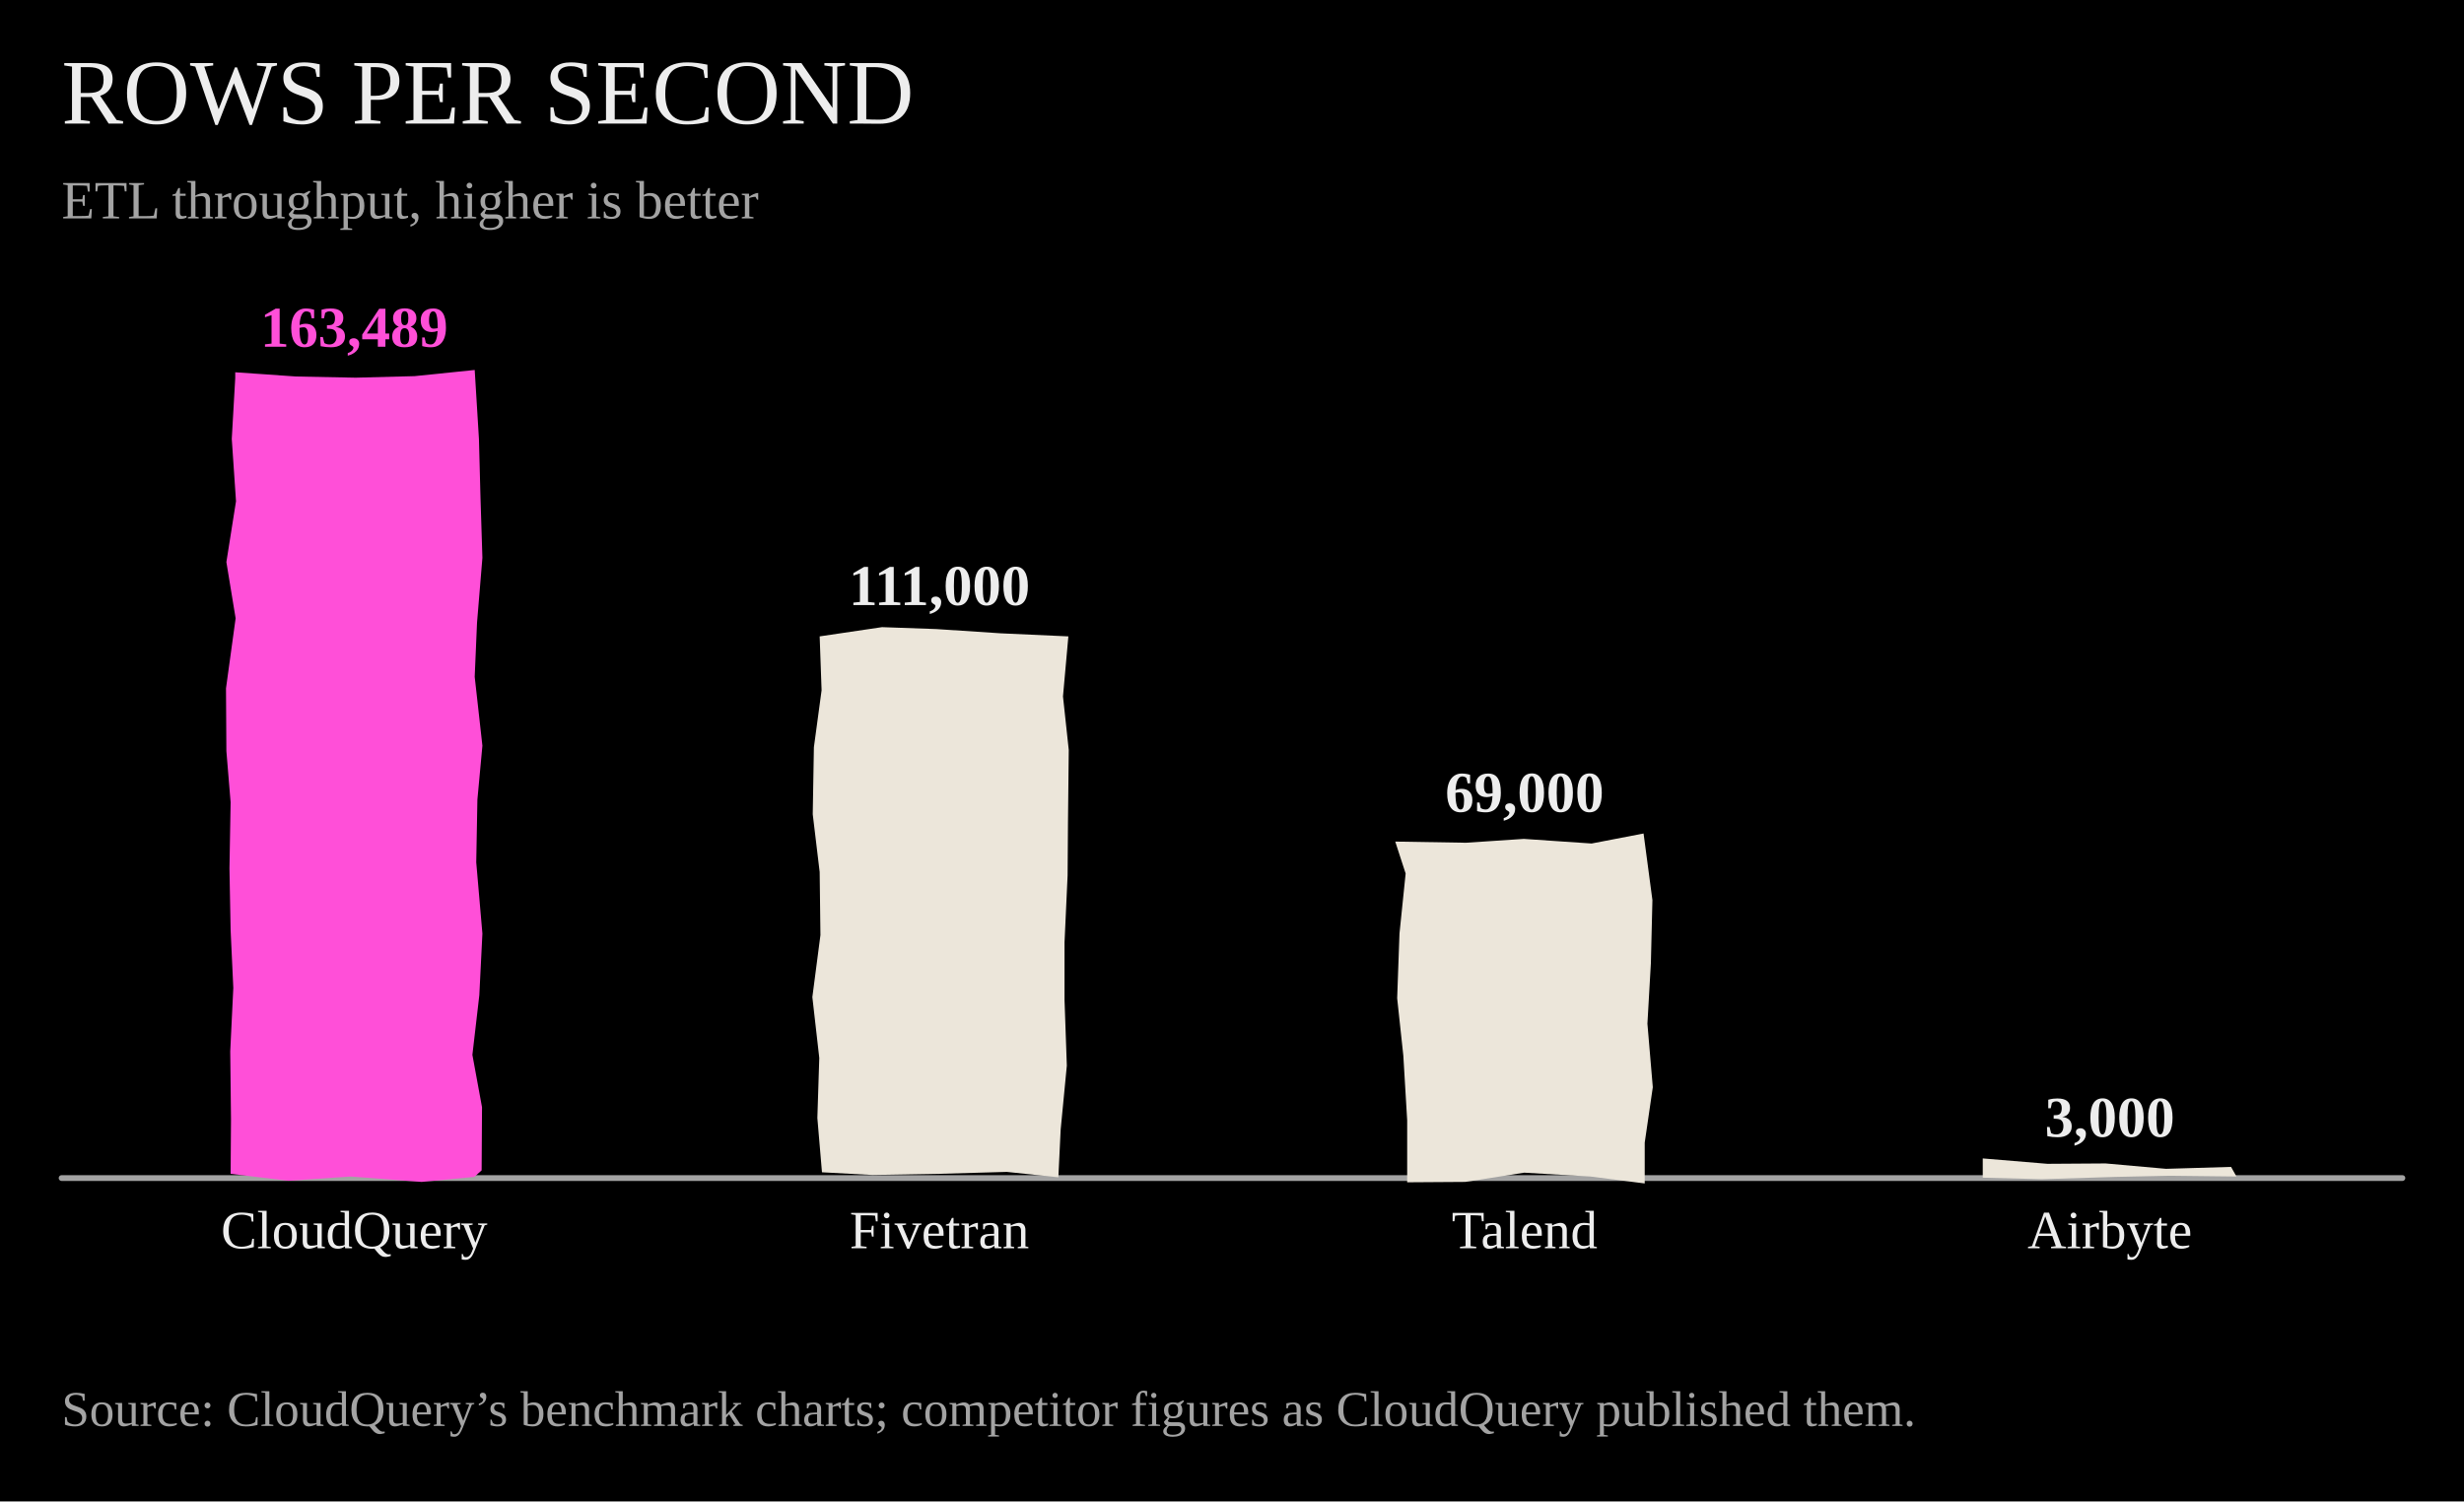
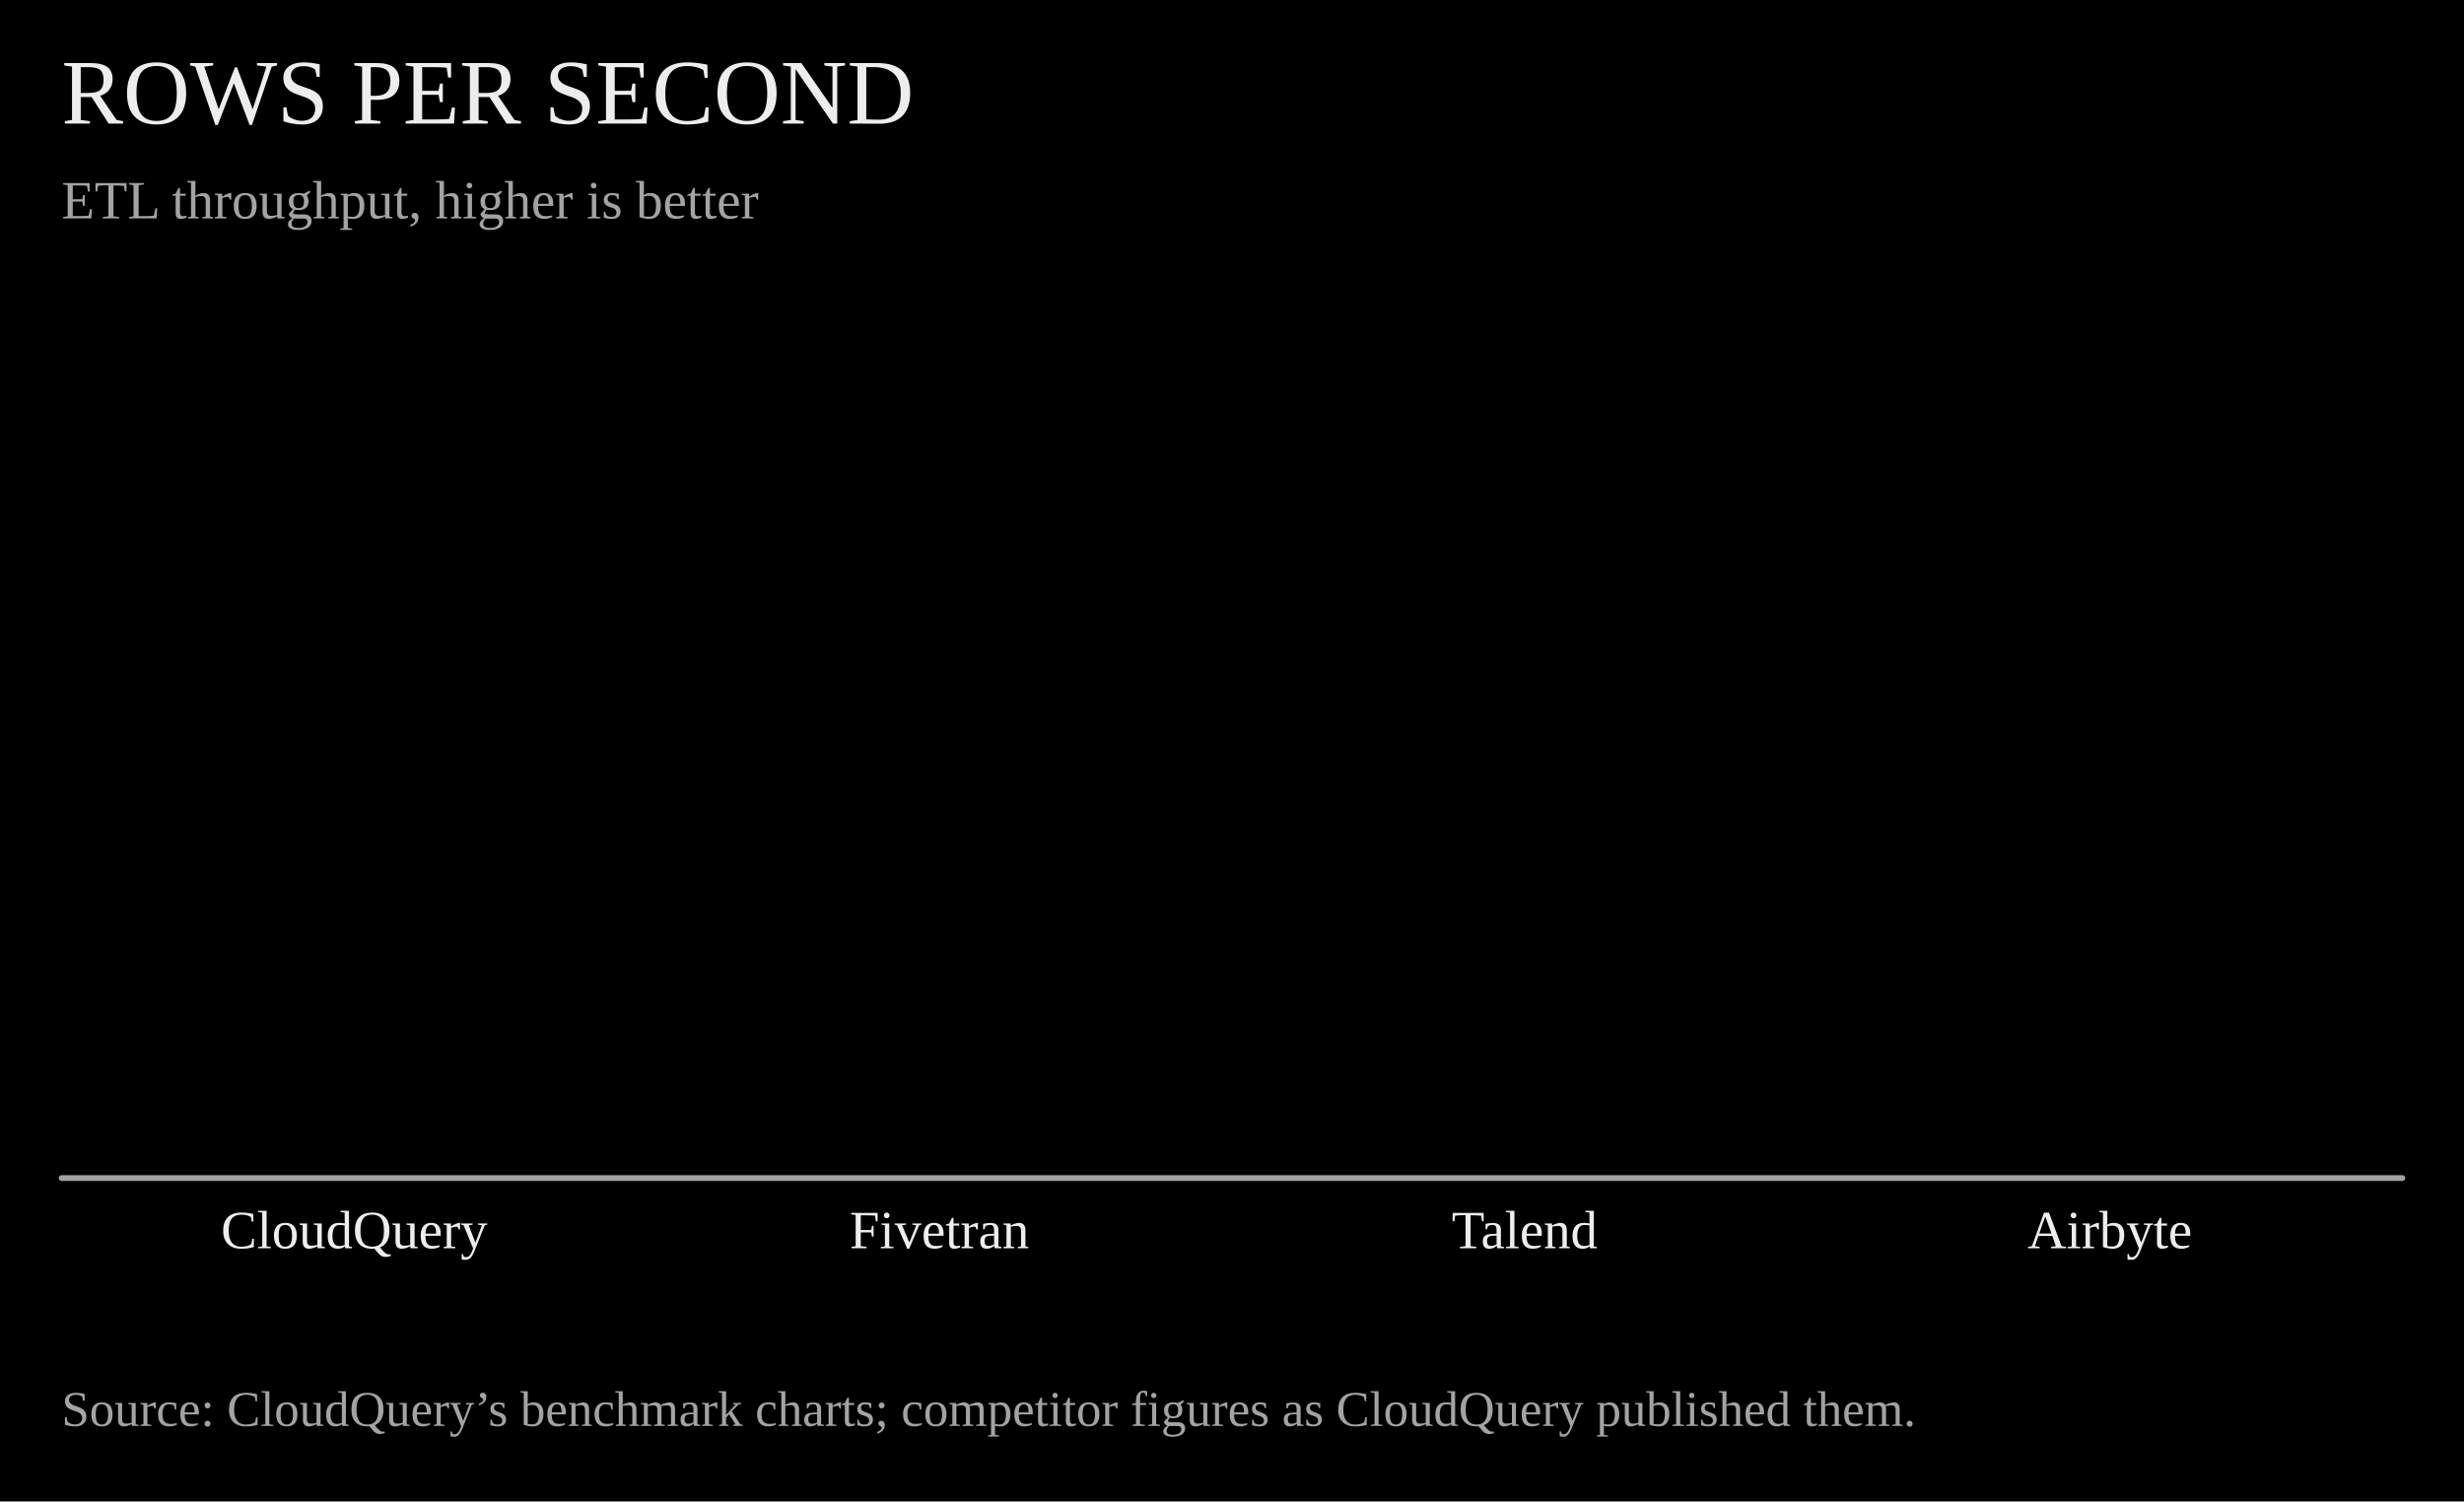
<svg xmlns="http://www.w3.org/2000/svg" viewBox="0 0 640 390" width="640" height="390" role="img" aria-label="ETL throughput in rows per second: CloudQuery 163,489, Fivetran 111,000, Talend 69,000 and Airbyte 3,000.">
  <defs />
  <rect width="640" height="390" fill="#000000" />
  <text x="16" y="24" font-family="var(--font-anton, Anton), Impact, sans-serif" font-size="24" fill="#ededed" text-anchor="start" dominant-baseline="central">ROWS PER SECOND</text>
  <text x="16" y="52" font-family="var(--font-hanken-grotesk, 'Hanken Grotesk'), Arial, sans-serif" font-size="14" fill="#a3a3a3" text-anchor="start" dominant-baseline="central">ETL throughput, higher is better</text>
  <path d="M16,306 L624,306" fill="none" stroke="#a3a3a3" stroke-width="1.5" stroke-linecap="round" />
-   <path class="d-paper" d="M61.1,96.7 L77,97.8 L92.4,98.1 L107.7,97.7 L123.3,96.1 L124.4,114 L124.8,129.1 L125.3,144.9 L123.9,161.8 L123.3,175.8 L125.3,193.7 L124,207.7 L123.7,224 L125.3,242.5 L124.5,258.5 L122.7,274 L125.2,287.6 L125.1,304 L123.2,305.7 L109.5,307 L91.1,305.6 L74.9,306.7 L59.9,304.9 L60,290.7 L59.8,273.1 L60.6,256.6 L59.9,241.6 L59.6,225.6 L59.9,208.4 L58.8,195.1 L58.7,178.8 L61.2,160.6 L58.8,146 L61.3,130.2 L60.2,114 L61.1,98.2 Z" fill="#ff4fd8" />
-   <text x="92" y="85" font-family="var(--font-hanken-grotesk, 'Hanken Grotesk'), Arial, sans-serif" font-size="15" font-weight="700" fill="#ff4fd8" text-anchor="middle" dominant-baseline="central">163,489</text>
+   <g class="anim-live">
+     <g transform="translate(92 306)">
+       <g transform="scale(1 0)">
+         <animateTransform attributeName="transform" type="scale" calcMode="discrete" values="1 0;1 0.37;1 0.64;1 0.81;1 0.92;1 0.98;1 1;1 1" begin="0s" dur="0.6s" fill="freeze" />
+         <g transform="translate(-92 -306)">
+           <path class="d-paper" d="M61.1,96.7 L77,97.8 L92.4,98.1 L107.7,97.7 L123.3,96.1 L124.4,114 L124.8,129.1 L125.3,144.9 L123.9,161.8 L123.3,175.8 L125.3,193.7 L124,207.7 L123.7,224 L125.3,242.5 L124.5,258.5 L122.7,274 L125.2,287.6 L125.1,304 L123.2,305.7 L109.5,307 L91.1,305.6 L74.9,306.7 L59.9,304.9 L60,290.7 L59.8,273.1 L60.6,256.6 L59.9,241.6 L59.6,225.6 L59.9,208.4 L58.8,195.1 L58.7,178.8 L61.2,160.6 L58.8,146 L61.3,130.2 L60.2,114 L61.1,98.2 Z" fill="#ff4fd8" />
+         </g>
+       </g>
+     </g>
+     <g opacity="0">
+       <animate attributeName="opacity" calcMode="discrete" values="0;0.7;0.96;1" begin="0.6s" dur="0.3s" fill="freeze" />
+       <text x="92" y="85" font-family="var(--font-hanken-grotesk, 'Hanken Grotesk'), Arial, sans-serif" font-size="15" font-weight="700" fill="#ff4fd8" text-anchor="middle" dominant-baseline="central">163,489</text>
+     </g>
+     <g transform="translate(244 306)">
+       <g transform="scale(1 0)">
+         <animateTransform attributeName="transform" type="scale" calcMode="discrete" values="1 0;1 0.37;1 0.64;1 0.81;1 0.92;1 0.98;1 1;1 1" begin="0.2s" dur="0.6s" fill="freeze" />
+         <g transform="translate(-244 -306)">
+           <path class="d-paper" d="M212.9,165.3 L229.1,162.9 L243.2,163.4 L259.9,164.5 L277.5,165.3 L276.1,180.9 L277.6,194.8 L277.4,213.4 L277.3,227.4 L276.5,244.8 L276.5,259.7 L277.1,276.8 L275.5,293.4 L274.9,305.8 L261.5,304.4 L243.9,304.9 L226.6,305.2 L213.5,304.5 L212.3,290.4 L212.8,274.8 L211,259 L213.1,242.9 L212.9,226.5 L211.1,211.5 L211.4,194.1 L213.4,179.3 Z" fill="#ece6da" />
+         </g>
+       </g>
+     </g>
+     <g opacity="0">
+       <animate attributeName="opacity" calcMode="discrete" values="0;0.7;0.96;1" begin="0.8s" dur="0.3s" fill="freeze" />
+       <text x="244" y="152.1" font-family="var(--font-hanken-grotesk, 'Hanken Grotesk'), Arial, sans-serif" font-size="15" font-weight="700" fill="#ededed" text-anchor="middle" dominant-baseline="central">111,000</text>
+     </g>
+     <g transform="translate(396 306)">
+       <g transform="scale(1 0)">
+         <animateTransform attributeName="transform" type="scale" calcMode="discrete" values="1 0;1 0.37;1 0.64;1 0.81;1 0.92;1 0.98;1 1;1 1" begin="0.3s" dur="0.6s" fill="freeze" />
+         <g transform="translate(-396 -306)">
+           <path class="d-paper" d="M362.4,218.6 L380.8,218.9 L395.8,217.9 L413.4,219.1 L426.9,216.5 L429.2,233.8 L428.8,250.2 L427.9,265.9 L429.3,282.4 L427.2,296.8 L427.2,307.4 L413.1,305.6 L395.9,304.6 L380.6,307 L365.5,307.1 L365.5,291 L364.5,274.2 L362.9,259.3 L363.5,242.5 L365.1,226.9 Z" fill="#ece6da" />
+         </g>
+       </g>
+     </g>
+     <g opacity="0">
+       <animate attributeName="opacity" calcMode="discrete" values="0;0.7;0.96;1" begin="0.9s" dur="0.3s" fill="freeze" />
+       <text x="396" y="205.8" font-family="var(--font-hanken-grotesk, 'Hanken Grotesk'), Arial, sans-serif" font-size="15" font-weight="700" fill="#ededed" text-anchor="middle" dominant-baseline="central">69,000</text>
+     </g>
+     <g transform="translate(548 306)">
+       <g transform="scale(1 0)">
+         <animateTransform attributeName="transform" type="scale" calcMode="discrete" values="1 0;1 0.37;1 0.64;1 0.81;1 0.92;1 0.98;1 1;1 1" begin="0.5s" dur="0.6s" fill="freeze" />
+         <g transform="translate(-548 -306)">
+           <path class="d-paper" d="M515,300.9 L531.8,302.3 L546.9,302.2 L562.6,303.6 L579.5,303.1 L580.9,305.6 L563.6,305.4 L549.4,305.7 L530.4,306.3 L515,305.9 Z" fill="#ece6da" />
+         </g>
+       </g>
+     </g>
+     <g opacity="0">
+       <animate attributeName="opacity" calcMode="discrete" values="0;0.7;0.96;1" begin="1s" dur="0.3s" fill="freeze" />
+       <text x="548" y="290.2" font-family="var(--font-hanken-grotesk, 'Hanken Grotesk'), Arial, sans-serif" font-size="15" font-weight="700" fill="#ededed" text-anchor="middle" dominant-baseline="central">3,000</text>
+     </g>
+   </g>
+   <g class="anim-still" display="none">
+     <path class="d-paper" d="M60.5,98 L76.2,95.6 L93.5,96 L108.4,98.1 L122.7,97.1 L124.4,113.1 L123.6,129.8 L122.6,143.6 L122.8,159.5 L122.8,177.5 L125.2,194.4 L123,207.6 L125.2,226.6 L124.8,240.5 L124.5,257.9 L122.7,274.5 L125.1,289.1 L123.1,304.5 L122.7,306.9 L108.7,307.1 L93,305.9 L75.3,305.1 L60,307.4 L58.6,290.7 L58.7,274.9 L60.8,257.1 L59.7,243.5 L59,226 L58.9,211.5 L58.8,193.7 L58.6,178 L59.1,160.9 L59.8,146.3 L58.7,130.2 L58.5,113.5 L61.3,98.3 Z" fill="#ff4fd8" />
+     <text x="92" y="85" font-family="var(--font-hanken-grotesk, 'Hanken Grotesk'), Arial, sans-serif" font-size="15" font-weight="700" fill="#ff4fd8" text-anchor="middle" dominant-baseline="central">163,489</text>
+     <path class="d-paper" d="M212.4,164.9 L229.5,164.3 L243.9,165.4 L259,162.8 L274.6,165.4 L276.7,179.5 L276.2,196 L276,211.5 L276.6,227.7 L274.6,243.6 L274.7,261 L276.9,277 L274.5,290.9 L274.7,306.7 L260.4,306.2 L244.3,304.8 L229.1,306.7 L210.5,307.3 L212.8,288.6 L212.7,274.3 L212.5,256.5 L212,242.9 L213.1,226.8 L212.8,209.7 L210.4,193.1 L212.9,178.2 Z" fill="#ece6da" />
+     <text x="244" y="152.1" font-family="var(--font-hanken-grotesk, 'Hanken Grotesk'), Arial, sans-serif" font-size="15" font-weight="700" fill="#ededed" text-anchor="middle" dominant-baseline="central">111,000</text>
+     <path class="d-paper" d="M362.6,219.4 L380.1,217.8 L396.8,218.8 L413,219.3 L428,219.1 L427,235.1 L428.9,250.4 L426.8,265 L429.3,280.8 L427.4,298.2 L426.5,305.3 L411.5,306.3 L396.3,307.4 L380.3,305.2 L364.8,306.4 L364.8,288.9 L364.2,274.8 L364.3,259.2 L363.3,242.9 L364.2,226.3 Z" fill="#ece6da" />
+     <text x="396" y="205.8" font-family="var(--font-hanken-grotesk, 'Hanken Grotesk'), Arial, sans-serif" font-size="15" font-weight="700" fill="#ededed" text-anchor="middle" dominant-baseline="central">69,000</text>
+     <path class="d-paper" d="M515,302.6 L530.5,302.9 L549.2,300.8 L565.5,301.4 L578.5,301.4 L578.8,305.7 L565.3,305.6 L546.7,307.2 L533.3,307.3 L516.3,306.3 Z" fill="#ece6da" />
+     <text x="548" y="290.2" font-family="var(--font-hanken-grotesk, 'Hanken Grotesk'), Arial, sans-serif" font-size="15" font-weight="700" fill="#ededed" text-anchor="middle" dominant-baseline="central">3,000</text>
+   </g>
  <text x="92" y="319.5" font-family="var(--font-hanken-grotesk, 'Hanken Grotesk'), Arial, sans-serif" font-size="14" fill="#ededed" text-anchor="middle" dominant-baseline="central">CloudQuery</text>
-   <path class="d-paper" d="M212.9,165.3 L229.1,162.9 L243.2,163.4 L259.9,164.5 L277.5,165.3 L276.1,180.9 L277.6,194.8 L277.4,213.4 L277.3,227.4 L276.5,244.8 L276.5,259.7 L277.1,276.8 L275.5,293.4 L274.9,305.8 L261.5,304.4 L243.9,304.9 L226.6,305.2 L213.5,304.5 L212.3,290.4 L212.8,274.8 L211,259 L213.1,242.9 L212.9,226.5 L211.1,211.5 L211.4,194.1 L213.4,179.3 Z" fill="#ece6da" />
-   <text x="244" y="152.1" font-family="var(--font-hanken-grotesk, 'Hanken Grotesk'), Arial, sans-serif" font-size="15" font-weight="700" fill="#ededed" text-anchor="middle" dominant-baseline="central">111,000</text>
  <text x="244" y="319.5" font-family="var(--font-hanken-grotesk, 'Hanken Grotesk'), Arial, sans-serif" font-size="14" fill="#ededed" text-anchor="middle" dominant-baseline="central">Fivetran</text>
-   <path class="d-paper" d="M362.4,218.6 L380.8,218.9 L395.8,217.9 L413.4,219.1 L426.9,216.5 L429.2,233.8 L428.8,250.2 L427.9,265.9 L429.3,282.4 L427.2,296.8 L427.2,307.4 L413.1,305.6 L395.9,304.6 L380.6,307 L365.5,307.1 L365.5,291 L364.5,274.2 L362.9,259.3 L363.5,242.5 L365.1,226.9 Z" fill="#ece6da" />
-   <text x="396" y="205.8" font-family="var(--font-hanken-grotesk, 'Hanken Grotesk'), Arial, sans-serif" font-size="15" font-weight="700" fill="#ededed" text-anchor="middle" dominant-baseline="central">69,000</text>
  <text x="396" y="319.5" font-family="var(--font-hanken-grotesk, 'Hanken Grotesk'), Arial, sans-serif" font-size="14" fill="#ededed" text-anchor="middle" dominant-baseline="central">Talend</text>
-   <path class="d-paper" d="M515,300.9 L531.8,302.3 L546.9,302.2 L562.6,303.6 L579.5,303.1 L580.9,305.6 L563.6,305.4 L549.4,305.7 L530.4,306.3 L515,305.9 Z" fill="#ece6da" />
-   <text x="548" y="290.2" font-family="var(--font-hanken-grotesk, 'Hanken Grotesk'), Arial, sans-serif" font-size="15" font-weight="700" fill="#ededed" text-anchor="middle" dominant-baseline="central">3,000</text>
  <text x="548" y="319.5" font-family="var(--font-hanken-grotesk, 'Hanken Grotesk'), Arial, sans-serif" font-size="14" fill="#ededed" text-anchor="middle" dominant-baseline="central">Airbyte</text>
  <text x="16" y="366" font-family="var(--font-hanken-grotesk, 'Hanken Grotesk'), Arial, sans-serif" font-size="13" fill="#a3a3a3" text-anchor="start" dominant-baseline="central">Source: CloudQuery’s benchmark charts; competitor figures as CloudQuery published them.</text>
</svg>
